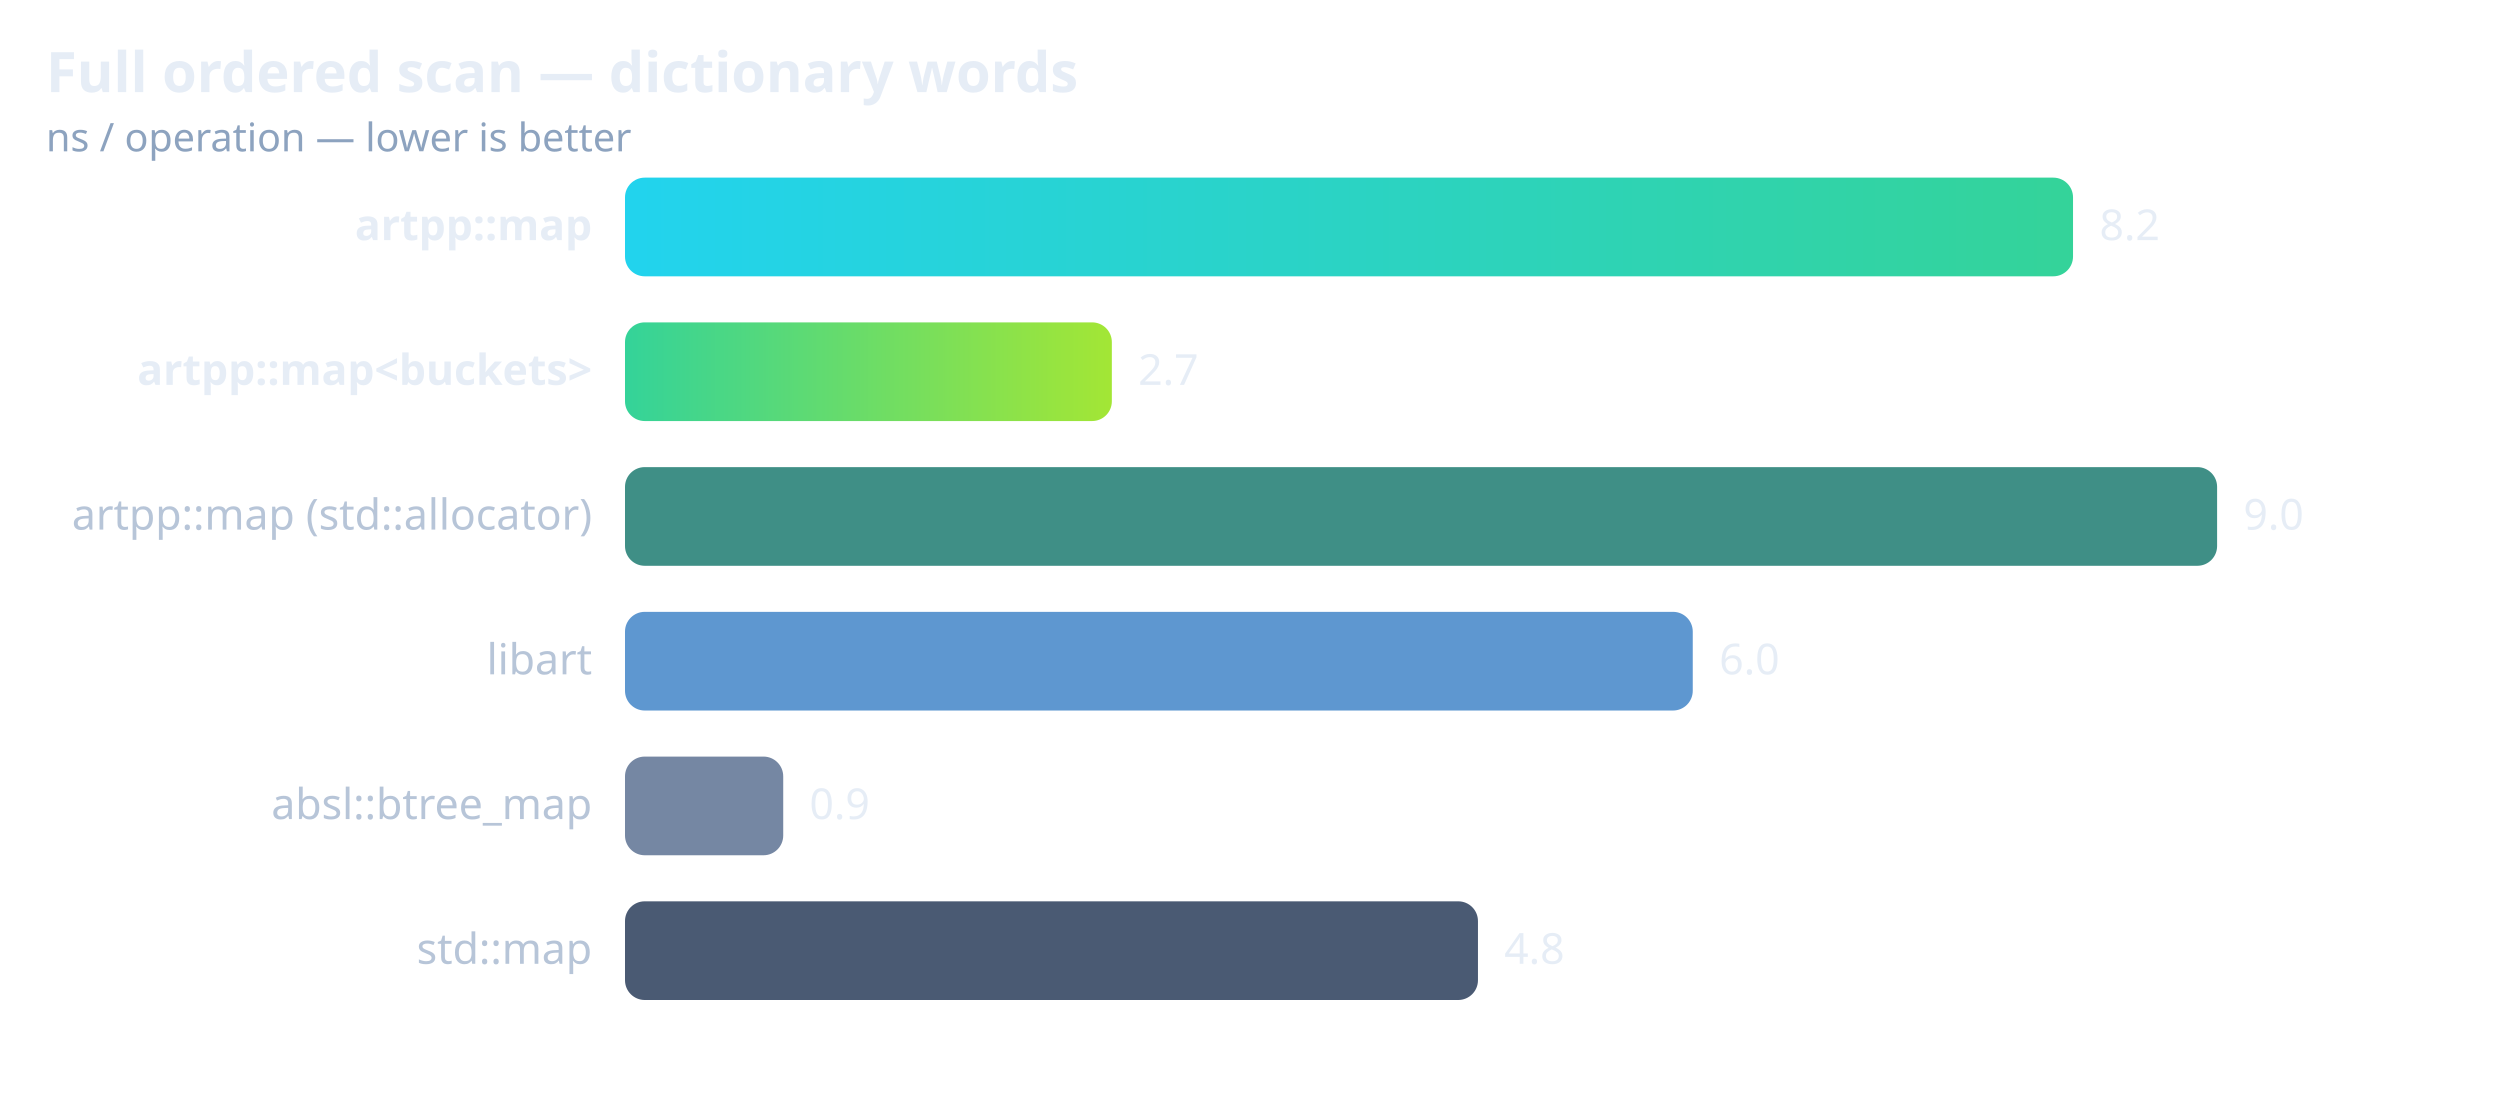
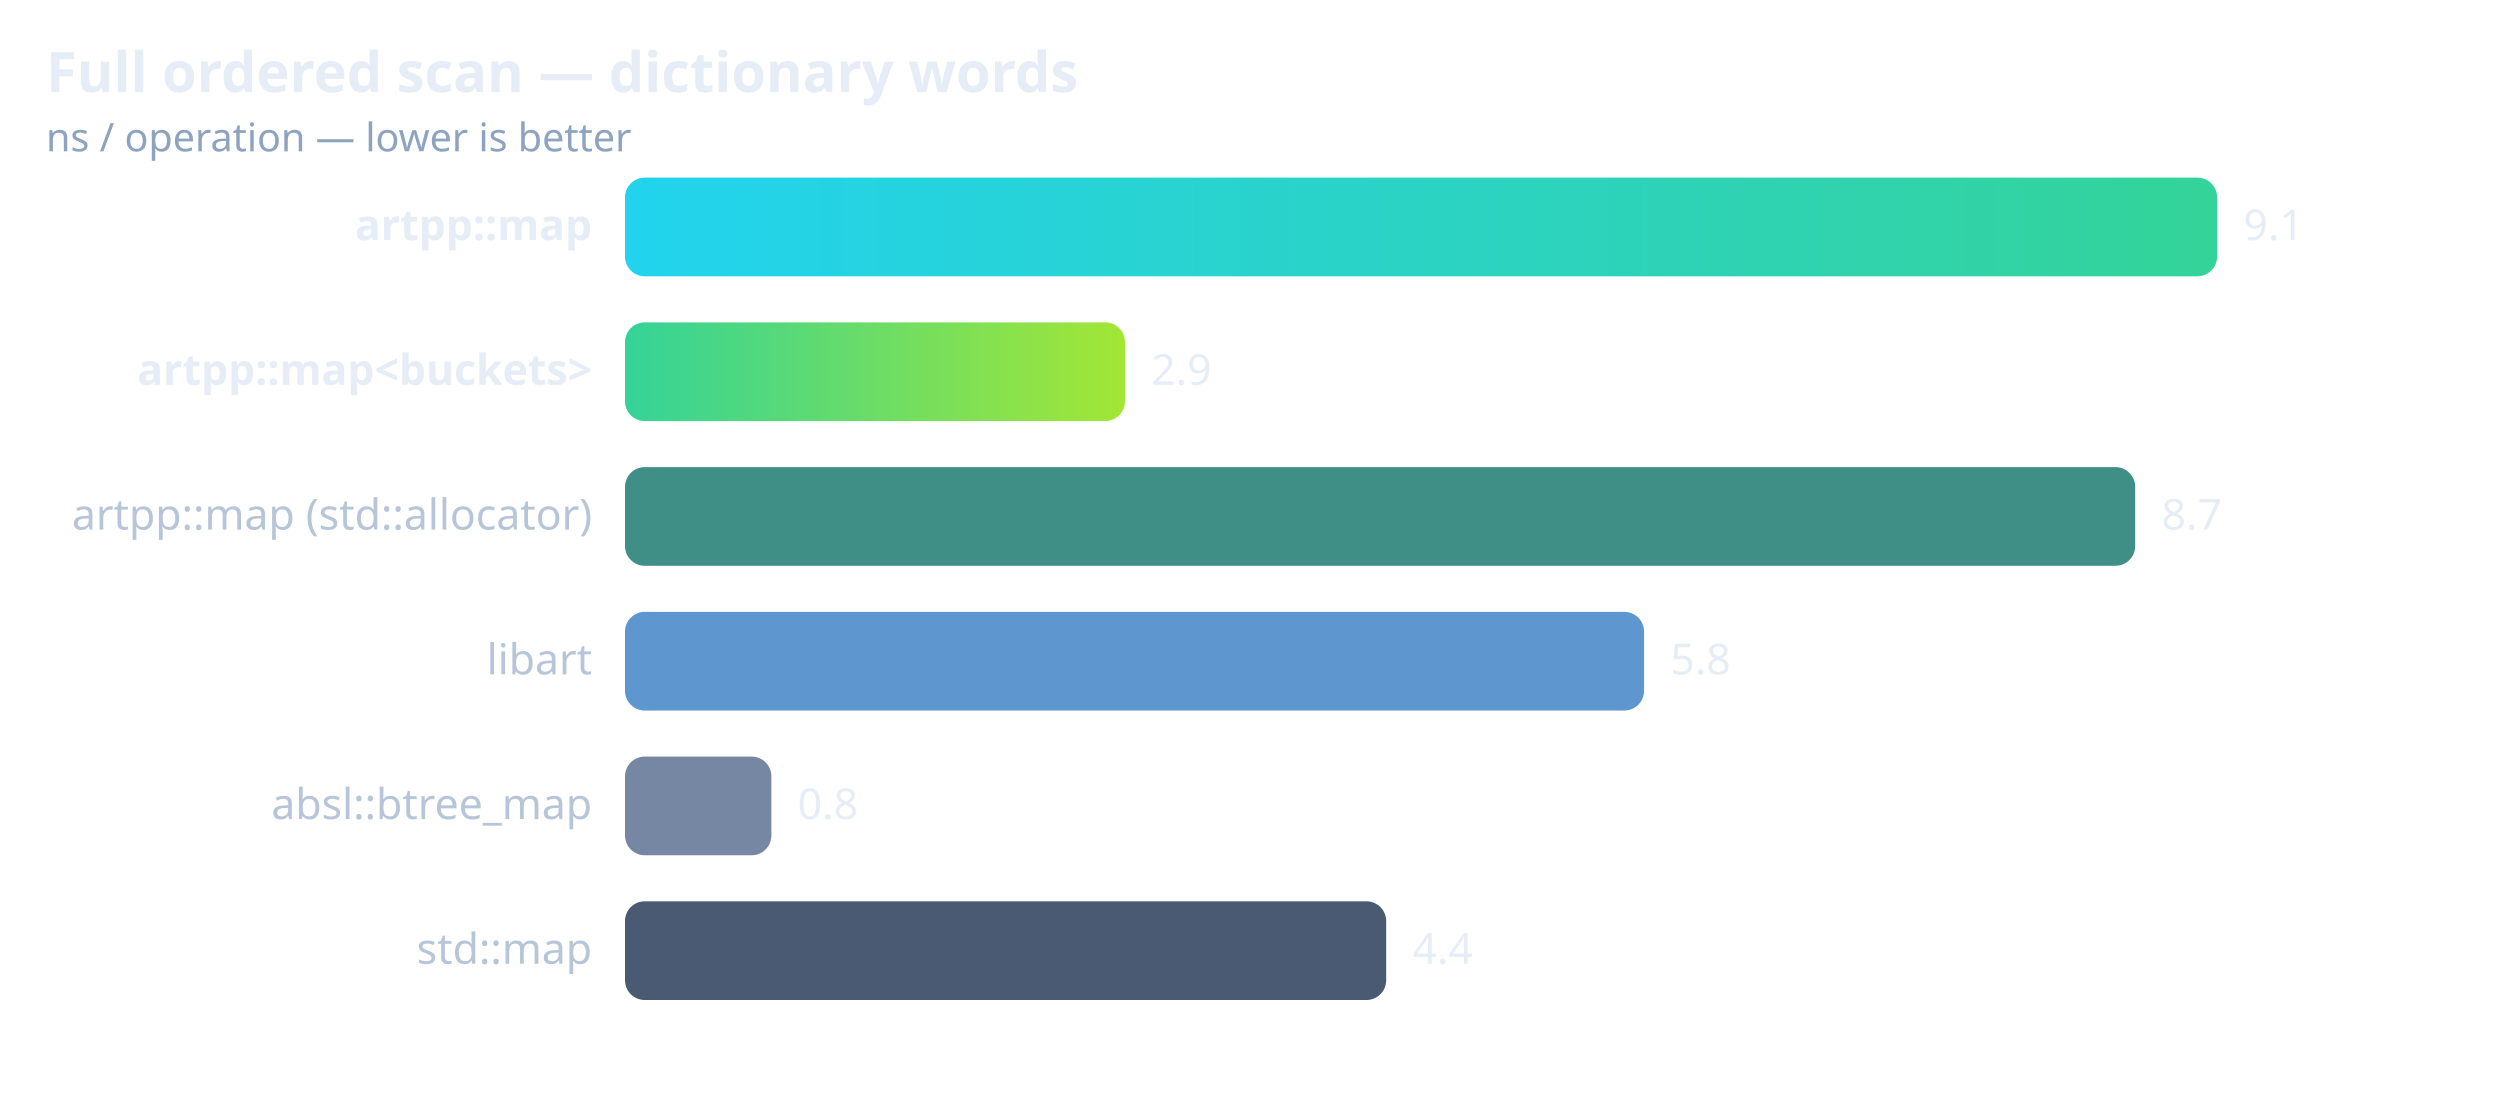
<svg xmlns="http://www.w3.org/2000/svg" viewBox="0 0 760 334" font-family="ui-sans-serif, system-ui, sans-serif" role="img" aria-label="Full ordered scan — dictionary words">
  <defs>
    <linearGradient id="hot" x1="0" y1="0" x2="1" y2="0">
      <stop offset="0" stop-color="#22d3ee" />
      <stop offset="1" stop-color="#34d399" />
    </linearGradient>
    <linearGradient id="hot2" x1="0" y1="0" x2="1" y2="0">
      <stop offset="0" stop-color="#34d399" />
      <stop offset="1" stop-color="#a3e635" />
    </linearGradient>
  </defs>
  <text x="14" y="28" font-size="17" font-weight="600" fill="#e6edf6">Full ordered scan — dictionary words</text>
  <text x="14" y="46" font-size="12" fill="#8da3bf">ns / operation — lower is better</text>
  <text x="180" y="73.0" font-size="13" font-weight="600" fill="#e6edf6" text-anchor="end">artpp::map</text>
-   <rect x="190" y="54" width="440.2" height="30" rx="6" fill="url(#hot)" />
-   <text x="638.246" y="73.0" font-size="13" fill="#e6edf6">8.2</text>
+   <rect x="190" y="54" width="484.0" height="30" rx="6" fill="url(#hot)" />
+   <text x="682.0" y="73.0" font-size="13" fill="#e6edf6">9.1</text>
  <text x="180" y="117.0" font-size="13" font-weight="600" fill="#e6edf6" text-anchor="end">artpp::map&lt;buckets&gt;</text>
-   <rect x="190" y="98" width="148.0" height="30" rx="6" fill="url(#hot2)" />
-   <text x="346.009" y="117.0" font-size="13" fill="#e6edf6">2.7</text>
+   <rect x="190" y="98" width="152.0" height="30" rx="6" fill="url(#hot2)" />
+   <text x="349.978" y="117.0" font-size="13" fill="#e6edf6">2.9</text>
  <text x="180" y="161.0" font-size="13" font-weight="400" fill="#b7c5d8" text-anchor="end">artpp::map (std::allocator)</text>
-   <rect x="190" y="142" width="484.0" height="30" rx="6" fill="#3f8f86" />
-   <text x="682.0" y="161.0" font-size="13" fill="#e6edf6">9.0</text>
+   <rect x="190" y="142" width="459.1" height="30" rx="6" fill="#3f8f86" />
+   <text x="657.112" y="161.0" font-size="13" fill="#e6edf6">8.7</text>
  <text x="180" y="205.0" font-size="13" font-weight="400" fill="#b7c5d8" text-anchor="end">libart</text>
-   <rect x="190" y="186" width="324.6" height="30" rx="6" fill="#5e97d0" />
-   <text x="522.647" y="205.0" font-size="13" fill="#e6edf6">6.0</text>
+   <rect x="190" y="186" width="309.8" height="30" rx="6" fill="#5e97d0" />
+   <text x="507.781" y="205.0" font-size="13" fill="#e6edf6">5.8</text>
  <text x="180" y="249.0" font-size="13" font-weight="400" fill="#b7c5d8" text-anchor="end">absl::btree_map</text>
-   <rect x="190" y="230" width="48.1" height="30" rx="6" fill="#7587a3" />
-   <text x="246.076" y="249.0" font-size="13" fill="#e6edf6">0.9</text>
+   <rect x="190" y="230" width="44.5" height="30" rx="6" fill="#7587a3" />
+   <text x="242.481" y="249.0" font-size="13" fill="#e6edf6">0.8</text>
  <text x="180" y="293.0" font-size="13" font-weight="400" fill="#b7c5d8" text-anchor="end">std::map</text>
-   <rect x="190" y="274" width="259.3" height="30" rx="6" fill="#4a5a73" />
-   <text x="457.286" y="293.0" font-size="13" fill="#e6edf6">4.8</text>
+   <rect x="190" y="274" width="231.4" height="30" rx="6" fill="#4a5a73" />
+   <text x="429.409" y="293.0" font-size="13" fill="#e6edf6">4.4</text>
</svg>
